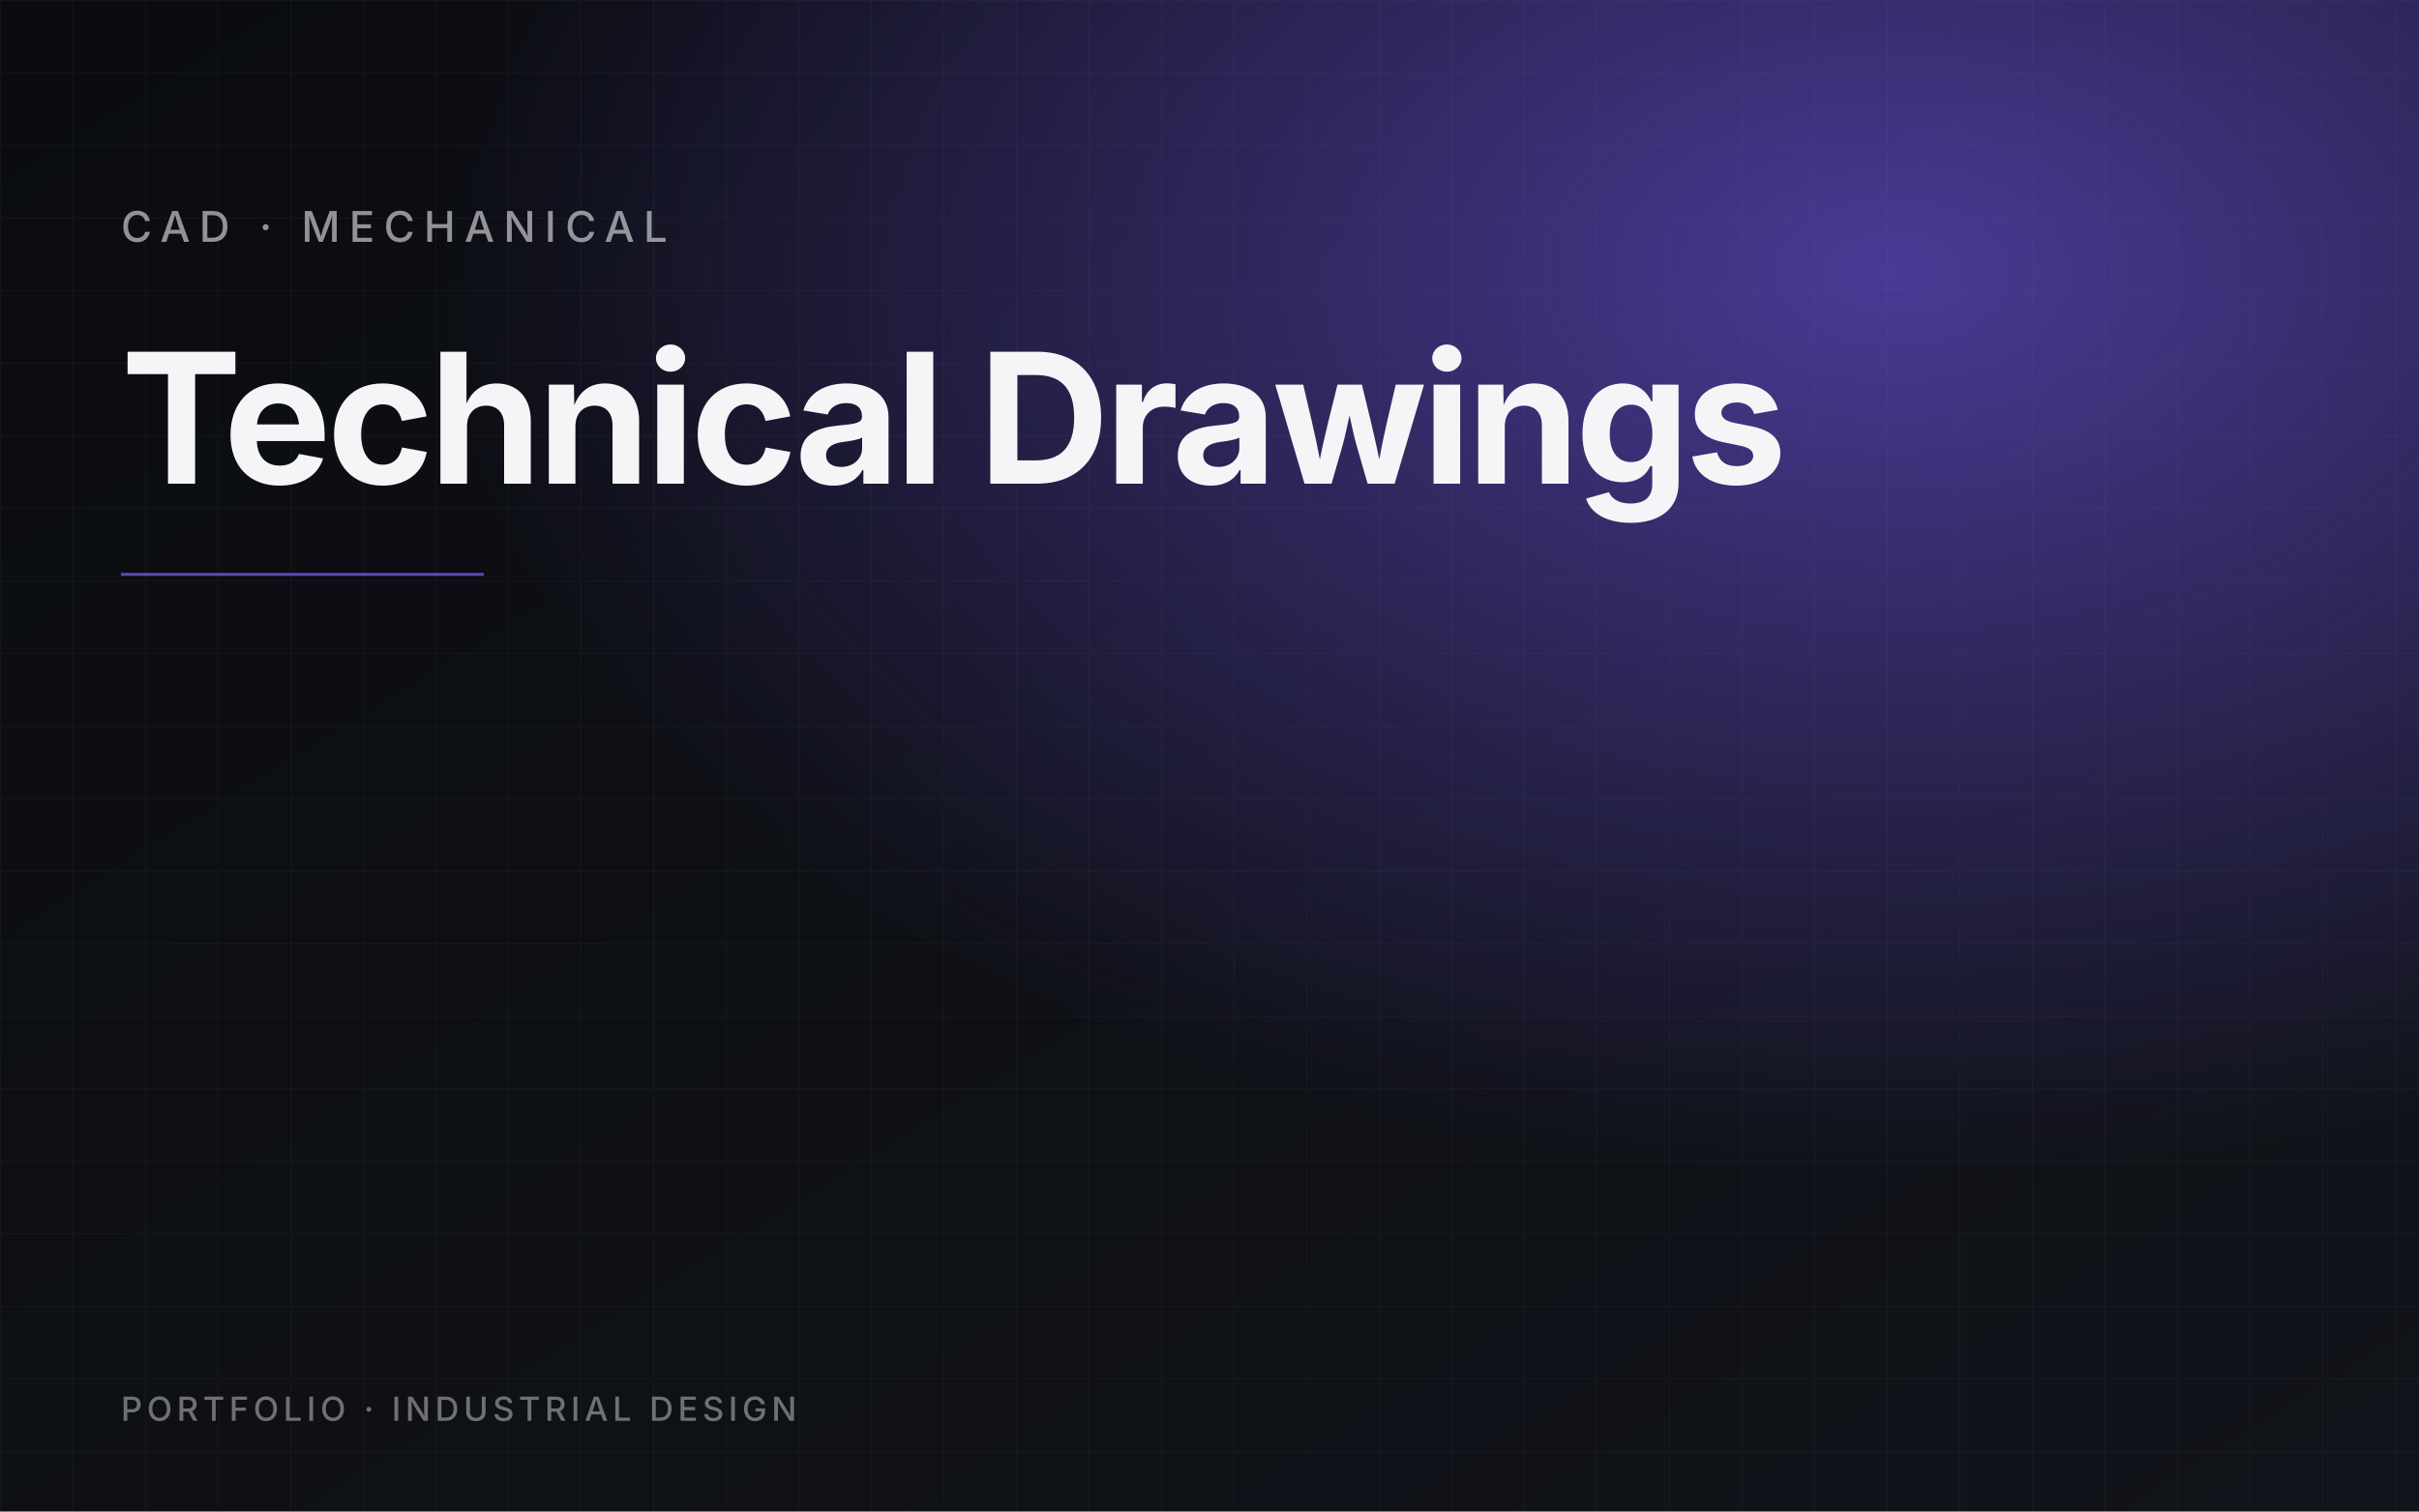
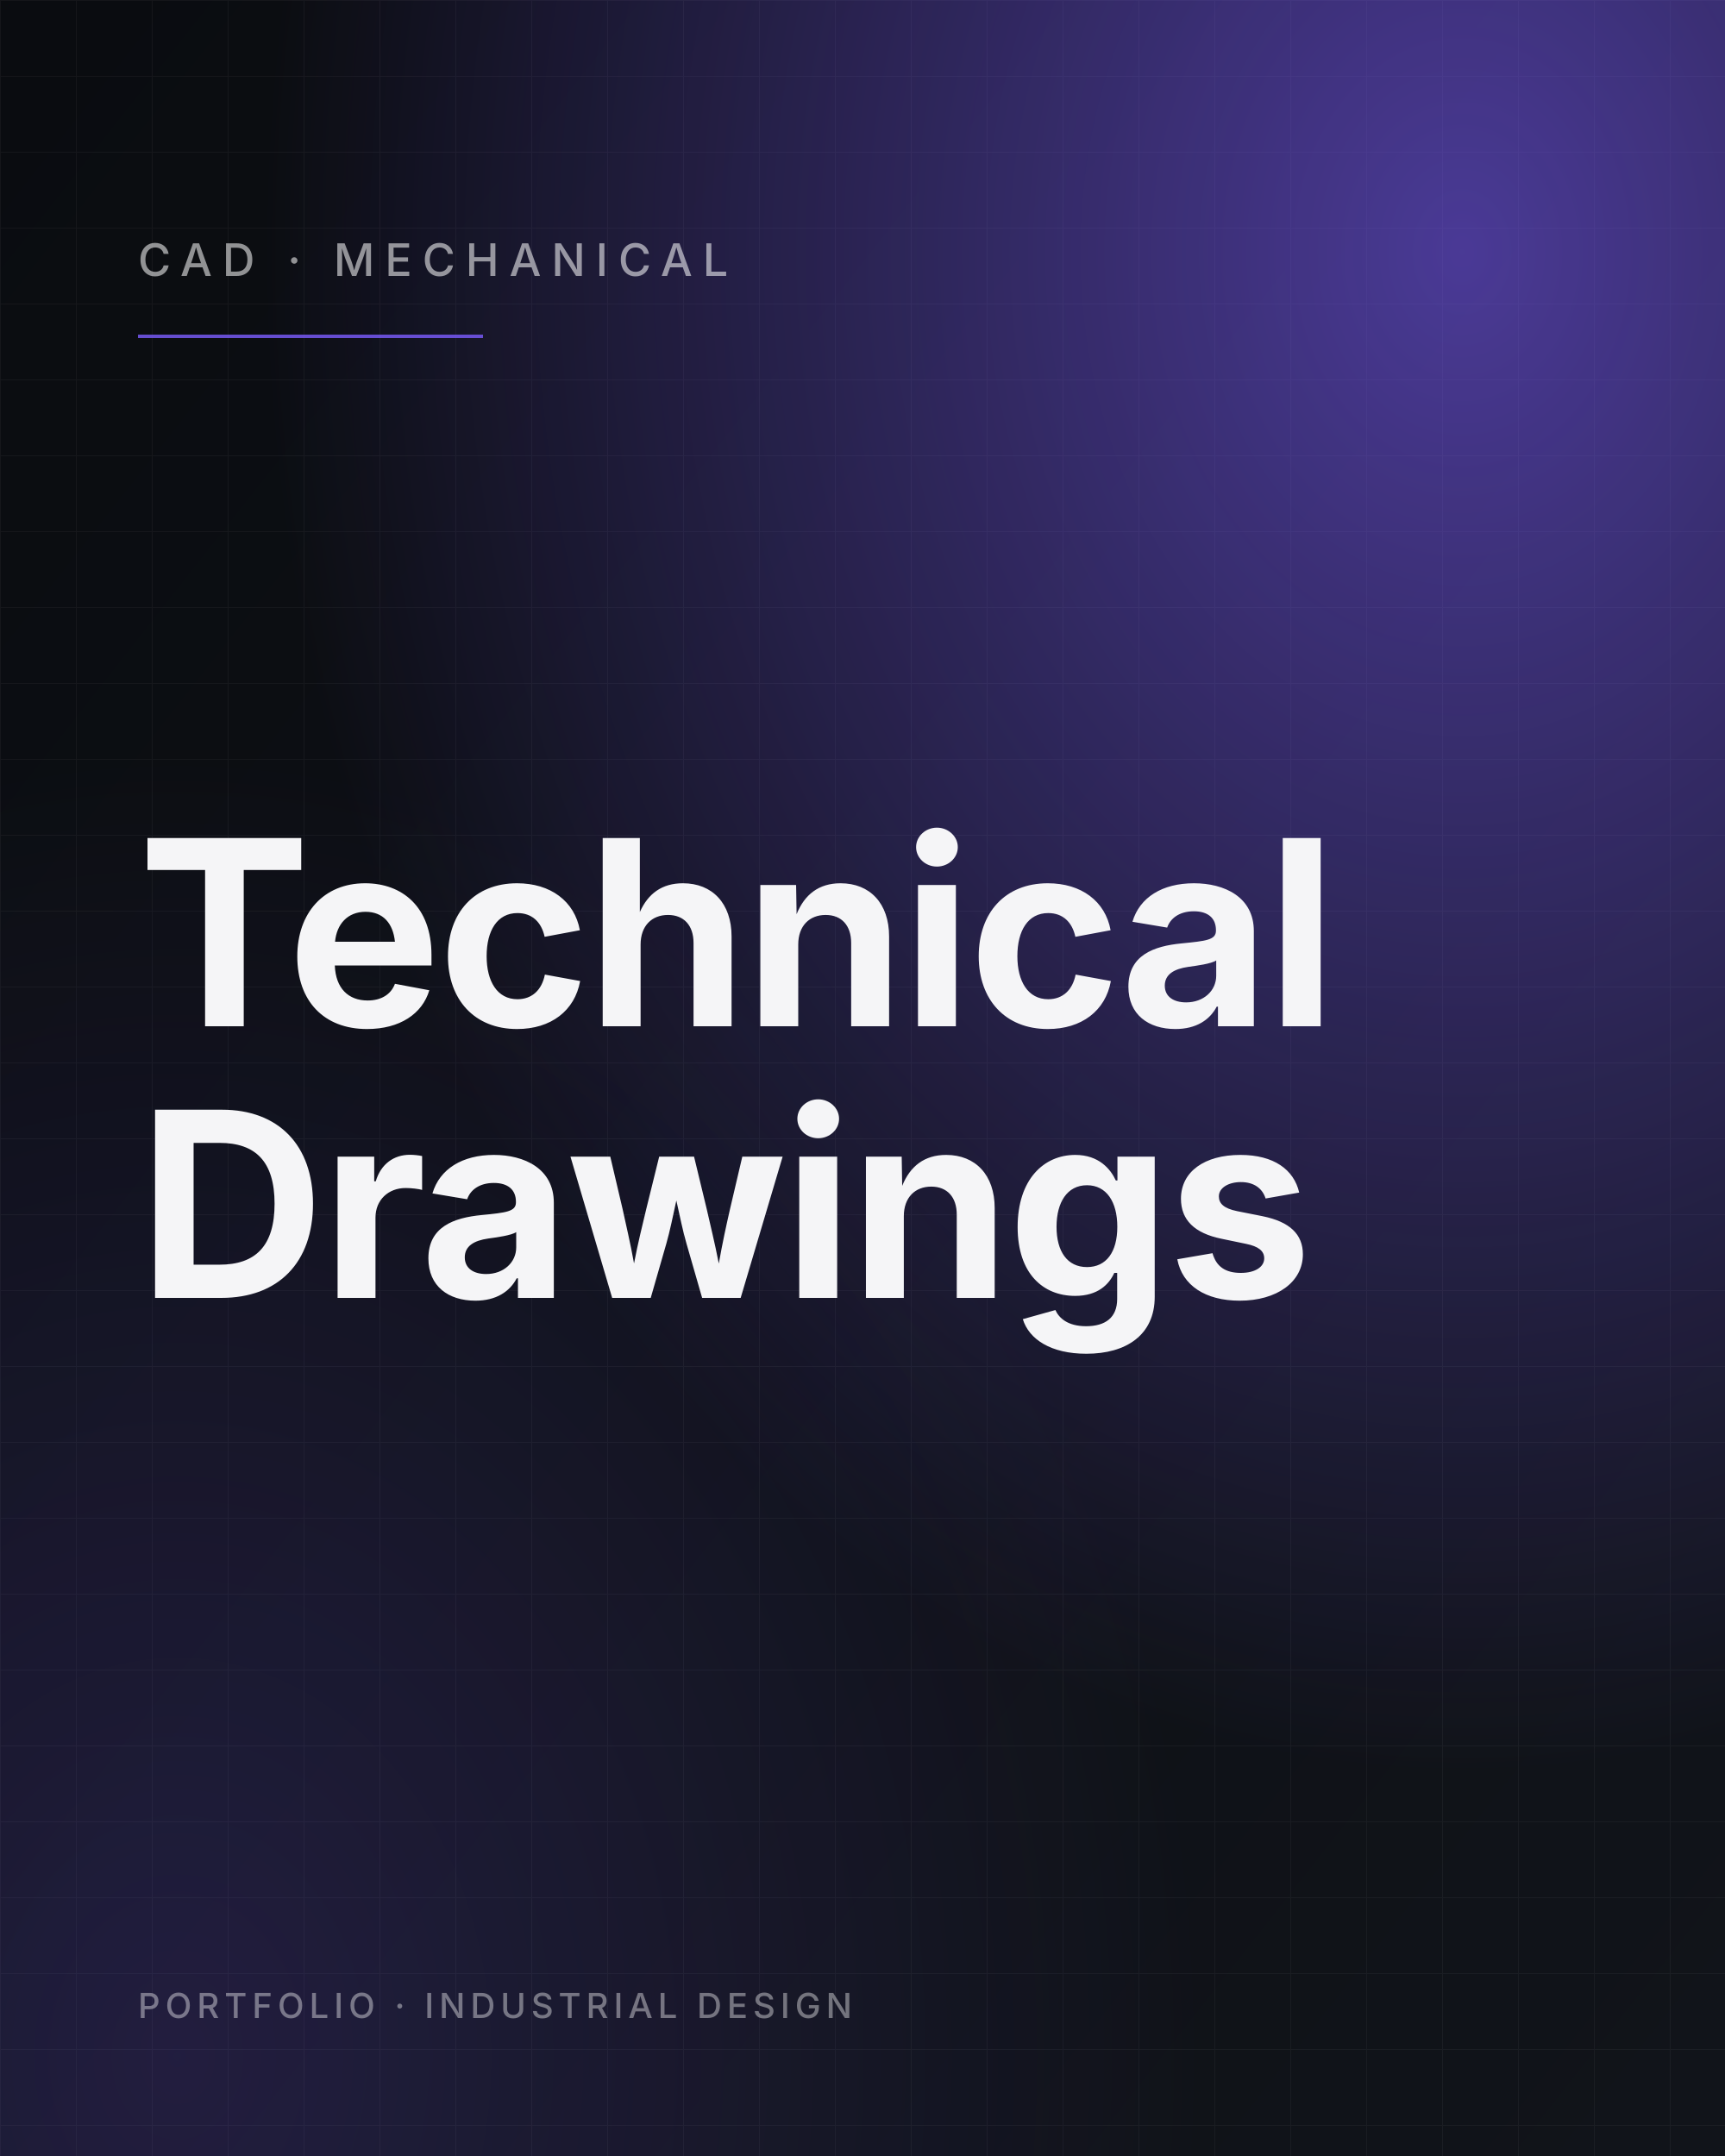
- <svg xmlns="http://www.w3.org/2000/svg" viewBox="0 0 1600 1000" preserveAspectRatio="xMidYMid slice">
+ <svg xmlns="http://www.w3.org/2000/svg" viewBox="0 0 1000 1250" preserveAspectRatio="xMidYMid slice">
  <defs>
    <linearGradient id="bg" x1="0" y1="0" x2="1" y2="1">
      <stop offset="0" stop-color="#0a0c10" />
      <stop offset="1" stop-color="#11141a" />
    </linearGradient>
-     <radialGradient id="glow" cx="0.78" cy="0.18" r="0.6">
+     <radialGradient id="glow" cx="0.85" cy="0.12" r="0.7">
      <stop offset="0" stop-color="#7c5cff" stop-opacity="0.55" />
      <stop offset="1" stop-color="#7c5cff" stop-opacity="0" />
    </radialGradient>
-     <pattern id="grid" width="48" height="48" patternUnits="userSpaceOnUse">
-       <path d="M48 0H0V48" fill="none" stroke="rgba(255,255,255,0.04)" stroke-width="1" />
+     <radialGradient id="glow2" cx="0.1" cy="0.95" r="0.6">
+       <stop offset="0" stop-color="#7c5cff" stop-opacity="0.18" />
+       <stop offset="1" stop-color="#7c5cff" stop-opacity="0" />
+     </radialGradient>
+     <pattern id="grid" width="44" height="44" patternUnits="userSpaceOnUse">
+       <path d="M44 0H0V44" fill="none" stroke="rgba(255,255,255,0.045)" stroke-width="1" />
    </pattern>
  </defs>
-   <rect width="1600" height="1000" fill="url(#bg)" />
-   <rect width="1600" height="1000" fill="url(#grid)" />
-   <rect width="1600" height="1000" fill="url(#glow)" />
+   <rect width="1000" height="1250" fill="url(#bg)" />
+   <rect width="1000" height="1250" fill="url(#grid)" />
+   <rect width="1000" height="1250" fill="url(#glow)" />
+   <rect width="1000" height="1250" fill="url(#glow2)" />
  <g font-family="Inter, system-ui, sans-serif" fill="#f5f5f7">
-     <text x="80" y="160" font-size="28" letter-spacing="6" fill="rgba(255,255,255,0.55)" font-weight="500">CAD · MECHANICAL</text>
-     <text x="80" y="320" font-size="120" font-weight="700" letter-spacing="-3">Technical Drawings</text>
-     <text x="80" y="940" font-size="22" letter-spacing="3" fill="rgba(255,255,255,0.4)" font-weight="500">PORTFOLIO · INDUSTRIAL DESIGN</text>
-   </g>
-   <g stroke="#7c5cff" stroke-width="2" fill="none" opacity="0.7">
-     <line x1="80" y1="380" x2="320" y2="380" />
+     <text x="80" y="160" font-size="26" letter-spacing="6" fill="rgba(255,255,255,0.55)" font-weight="500">CAD · MECHANICAL</text>
+     <line x1="80" y1="195" x2="280" y2="195" stroke="#7c5cff" stroke-width="2" opacity="0.8" />
+     <text x="80" y="595" font-size="150" font-weight="700" letter-spacing="-2">
+       <tspan x="80" dy="0">Technical</tspan>
+       <tspan x="80" dy="157.5">Drawings</tspan>
+     </text>
+     <text x="80" y="1170" font-size="20" letter-spacing="3" fill="rgba(255,255,255,0.4)" font-weight="500">PORTFOLIO · INDUSTRIAL DESIGN</text>
  </g>
</svg>
